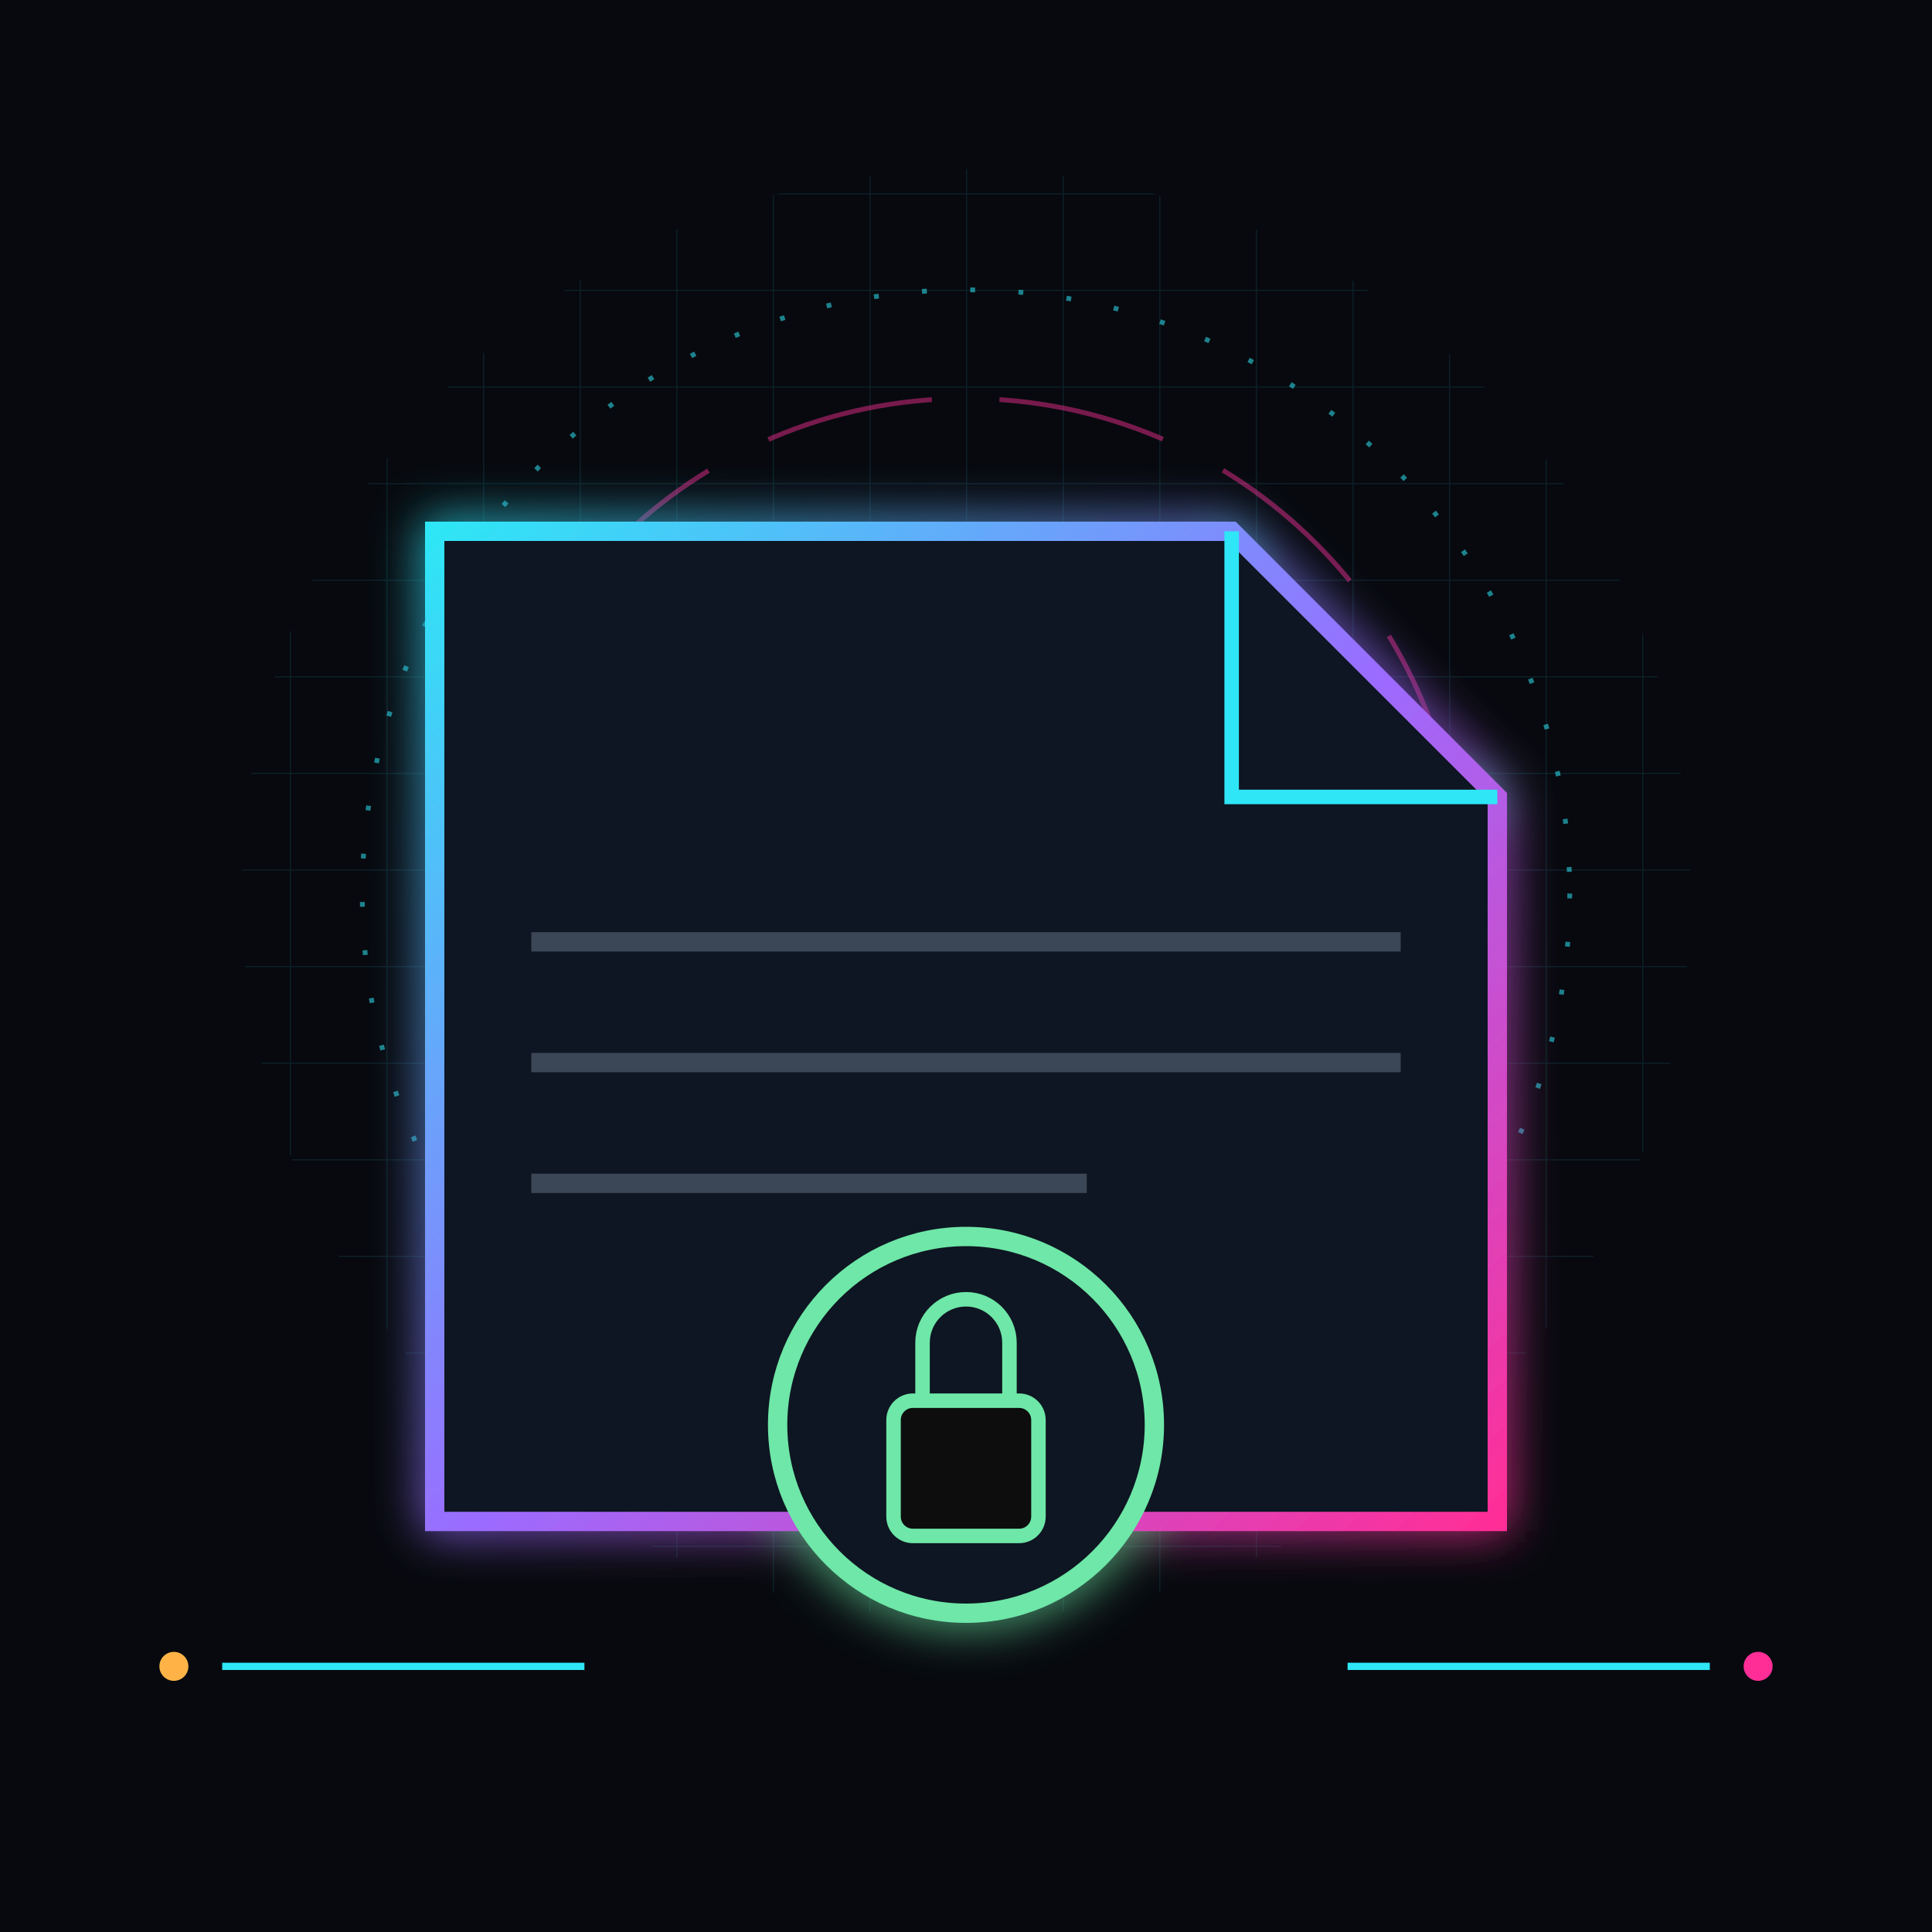
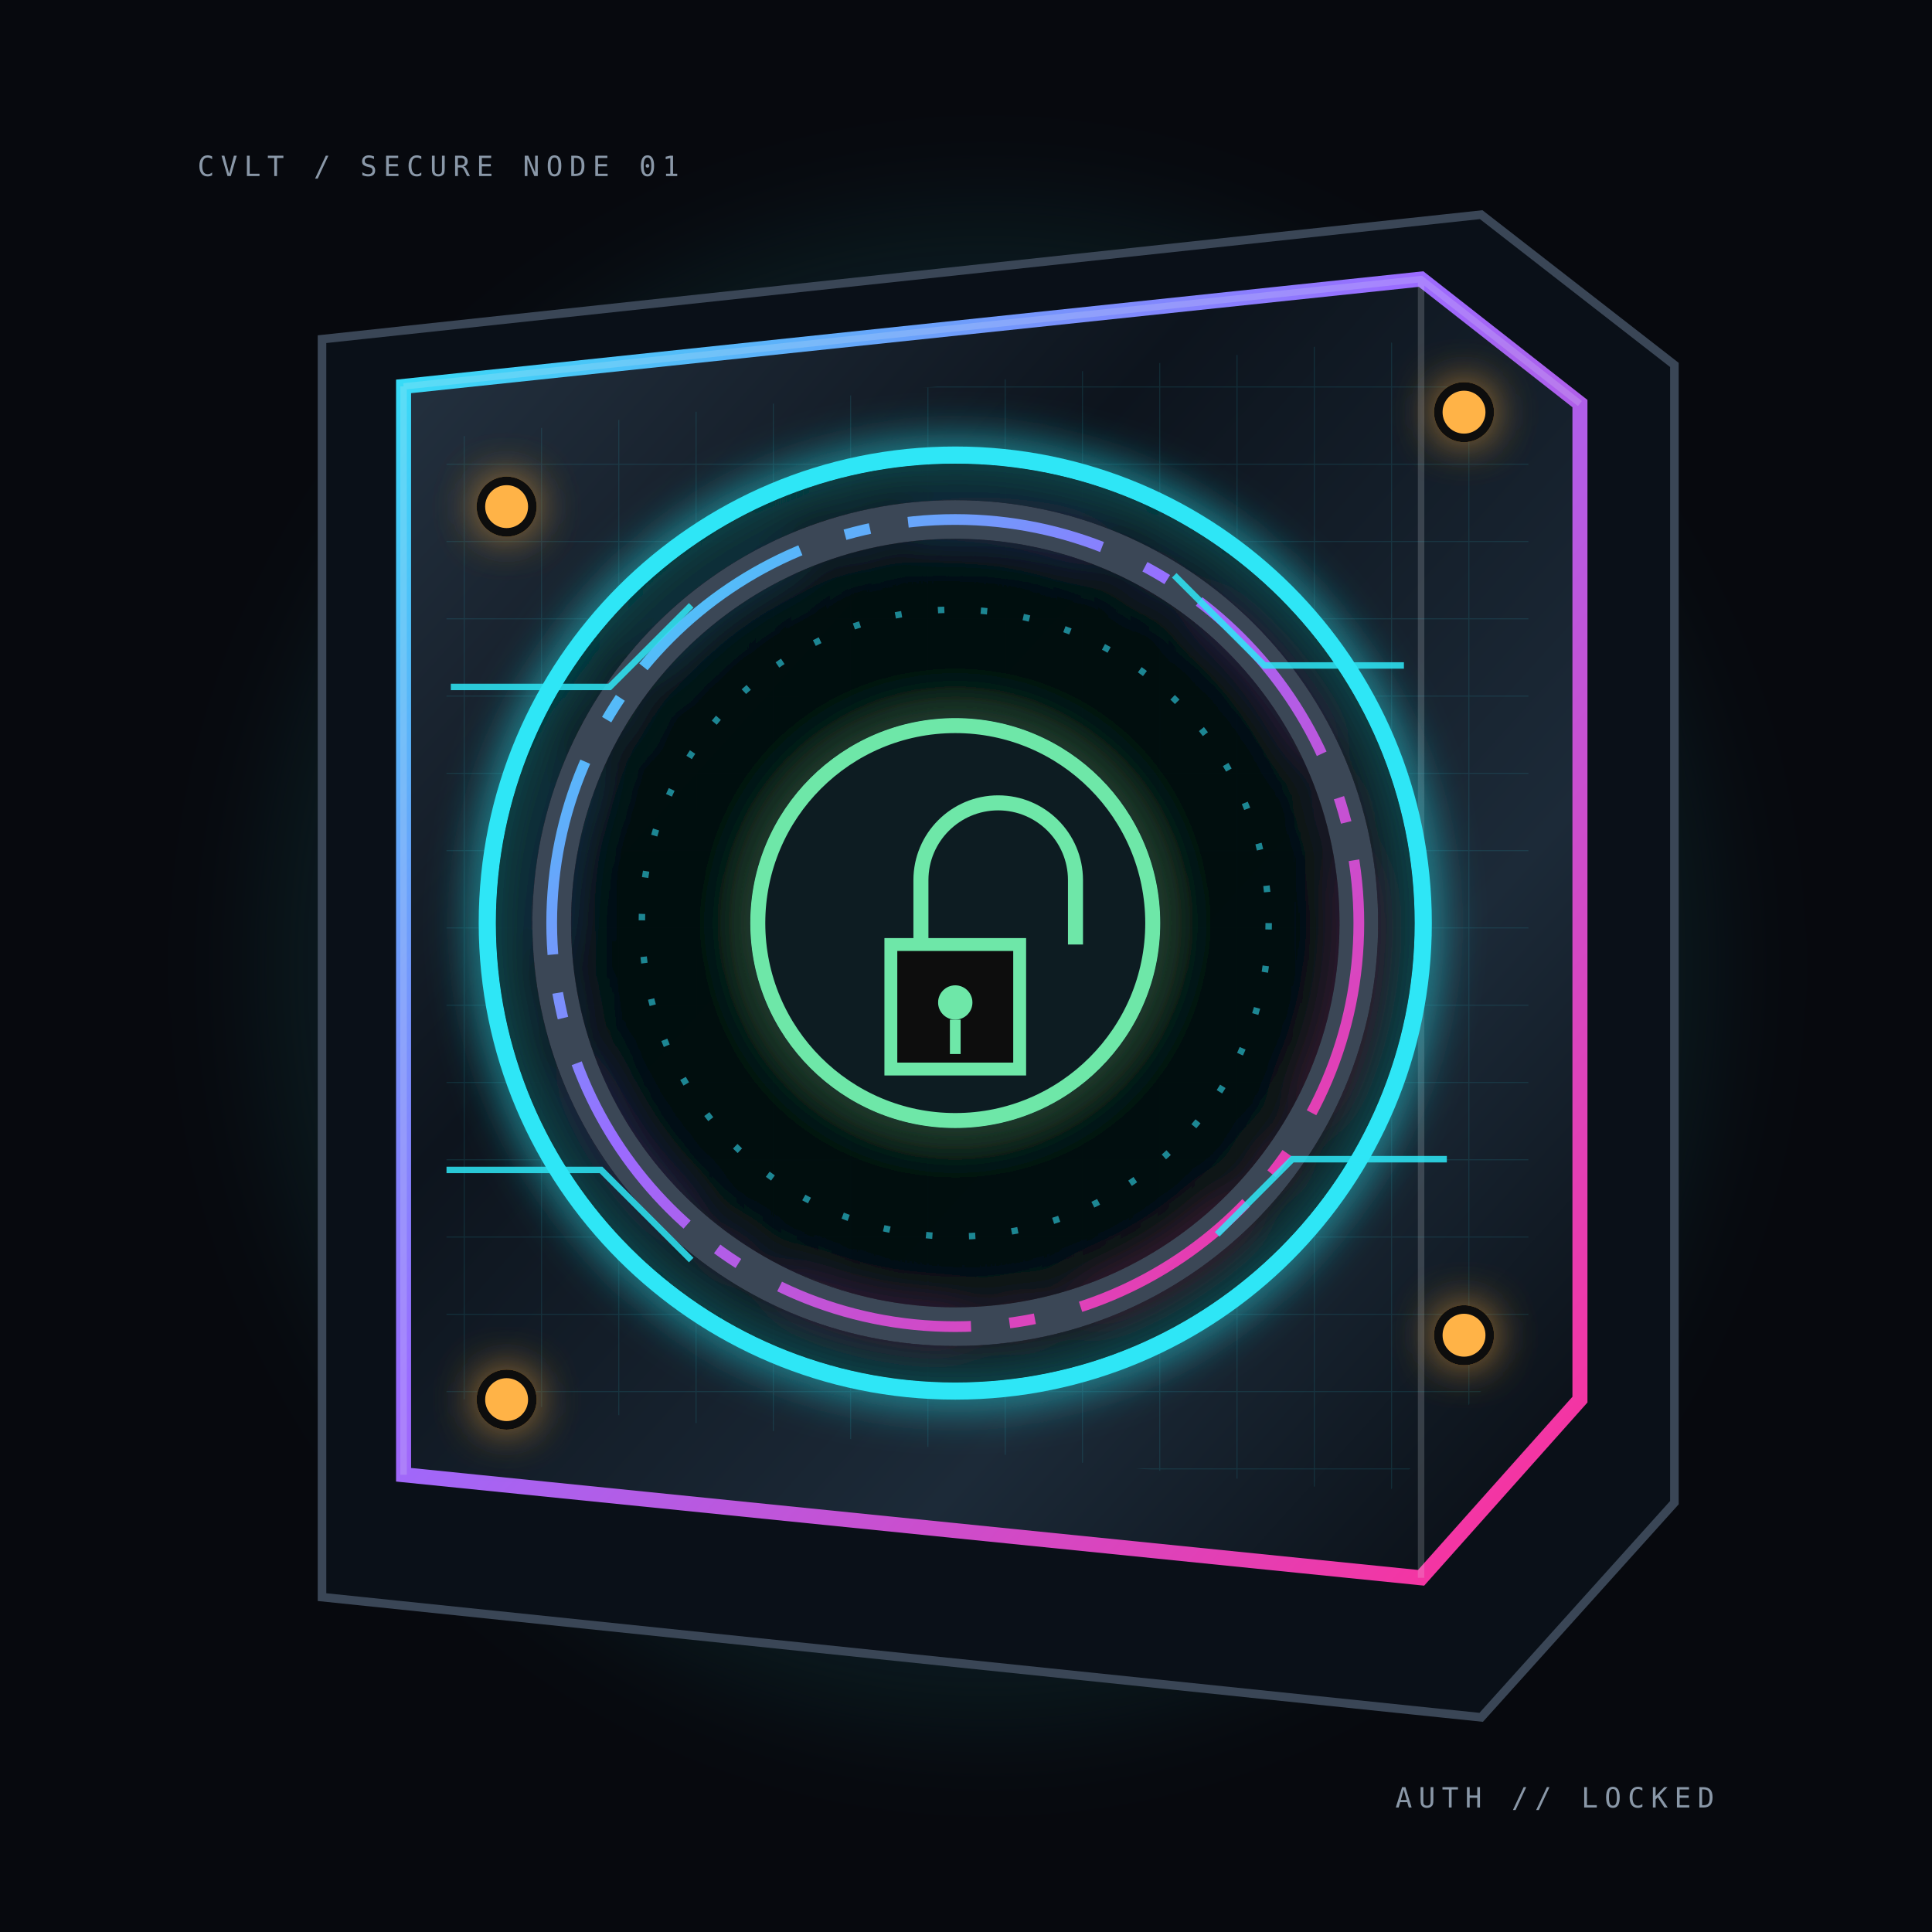
- <svg xmlns="http://www.w3.org/2000/svg" viewBox="0 0 800 800" role="img" aria-labelledby="title desc">
+ <svg xmlns="http://www.w3.org/2000/svg" viewBox="0 0 900 900" role="img" aria-labelledby="title desc">
  <defs>
-     <linearGradient id="edge" x1="0" x2="1" y1="0" y2="1">
+     <linearGradient id="steel" x1="0" y1="0" x2="1" y2="1">
+       <stop stop-color="#263443" />
+       <stop offset=".35" stop-color="#0d141d" />
+       <stop offset=".7" stop-color="#1c2a38" />
+       <stop offset="1" stop-color="#070b11" />
+     </linearGradient>
+     <linearGradient id="rim" x1="0" y1="0" x2="1" y2="1">
      <stop stop-color="#2ee6f6" />
-       <stop offset=".52" stop-color="#9b6bff" />
+       <stop offset=".43" stop-color="#9b6bff" />
      <stop offset="1" stop-color="#ff2e97" />
    </linearGradient>
-     <filter id="glow" x="-40%" y="-40%" width="180%" height="180%">
-       <feGaussianBlur stdDeviation="10" result="blur" />
+     <radialGradient id="core">
+       <stop stop-color="#6ee7a8" stop-opacity=".9" />
+       <stop offset=".35" stop-color="#2ee6f6" stop-opacity=".35" />
+       <stop offset="1" stop-color="#07090e" stop-opacity="0" />
+     </radialGradient>
+     <filter id="bloom" x="-50%" y="-50%" width="200%" height="200%">
+       <feGaussianBlur stdDeviation="11" result="b" />
      <feMerge>
-         <feMergeNode in="blur" />
+         <feMergeNode in="b" />
        <feMergeNode in="SourceGraphic" />
      </feMerge>
    </filter>
-     <pattern id="grid" width="40" height="40" patternUnits="userSpaceOnUse">
-       <path d="M40 0H0V40" fill="none" stroke="#2ee6f6" stroke-opacity=".16" />
+     <filter id="soft">
+       <feGaussianBlur stdDeviation="26" />
+     </filter>
+     <pattern id="mesh" width="36" height="36" patternUnits="userSpaceOnUse">
+       <path d="M36 0H0V36" fill="none" stroke="#2ee6f6" stroke-opacity=".13" />
    </pattern>
  </defs>
-   <rect width="800" height="800" fill="#07090e" />
-   <circle cx="400" cy="370" r="300" fill="url(#grid)" opacity=".65" />
-   <circle cx="400" cy="370" r="250" fill="none" stroke="#2ee6f6" stroke-dasharray="2 18" stroke-width="2" opacity=".55" />
-   <circle cx="400" cy="370" r="205" fill="none" stroke="#ff2e97" stroke-dasharray="70 28" stroke-width="2" opacity=".45" />
-   <g filter="url(#glow)">
-     <path d="M180 220h330l110 110v300H180z" fill="#111821" stroke="url(#edge)" stroke-width="8" />
-     <path d="M510 220v110h110" fill="none" stroke="#2ee6f6" stroke-width="6" />
-     <path d="M220 390h360M220 440h360M220 490h230" stroke="#3a4656" stroke-width="8" />
-     <circle cx="400" cy="590" r="78" fill="#111821" stroke="#6ee7a8" stroke-width="8" />
-     <rect x="370" y="580" width="60" height="56" rx="8" fill="#07090e" stroke="#6ee7a8" stroke-width="6" />
-     <path d="M382 580v-24a18 18 0 0 1 36 0v24" fill="none" stroke="#6ee7a8" stroke-width="6" />
+   <rect width="900" height="900" fill="#07090e" />
+   <ellipse cx="460" cy="450" rx="335" ry="350" fill="#2ee6f6" opacity=".08" filter="url(#soft)" />
+   <path d="M150 158 690 100 780 170v530L690 800l-540-56z" fill="#0a1018" stroke="#3a4656" stroke-width="4" />
+   <path d="M188 180 662 130l74 58v464l-74 83-474-48z" fill="url(#steel)" stroke="url(#rim)" stroke-width="7" />
+   <path d="M188 180 662 130l74 58M188 180v507M662 130v605" fill="none" stroke="#e9f1f7" stroke-opacity=".18" stroke-width="3" />
+   <path d="M208 204 646 158l66 48v418l-66 72-438-45z" fill="url(#mesh)" opacity=".8" />
+   <g filter="url(#bloom)" fill="#ffb347" stroke="#07090e" stroke-width="4">
+     <circle cx="236" cy="236" r="12" />
+     <circle cx="682" cy="192" r="12" />
+     <circle cx="236" cy="652" r="12" />
+     <circle cx="682" cy="622" r="12" />
  </g>
-   <path d="M92 690h150M558 690h150" stroke="#2ee6f6" stroke-width="3" />
-   <circle cx="72" cy="690" r="6" fill="#ffb347" />
-   <circle cx="728" cy="690" r="6" fill="#ff2e97" />
+   <g transform="translate(445 430)" filter="url(#bloom)">
+     <circle r="218" fill="#07090e" fill-opacity=".82" stroke="#2ee6f6" stroke-width="8" />
+     <circle r="188" fill="none" stroke="#3a4656" stroke-width="18" />
+     <circle r="188" fill="none" stroke="url(#rim)" stroke-width="5" stroke-dasharray="92 22 12 18" />
+     <circle r="146" fill="none" stroke="#2ee6f6" stroke-opacity=".55" stroke-width="3" stroke-dasharray="3 17" />
+     <circle r="115" fill="url(#core)" opacity=".8" />
+     <circle r="92" fill="#101a24" stroke="#6ee7a8" stroke-width="7" />
+     <path d="M-30 10h60v58h-60z" fill="#07090e" stroke="#6ee7a8" stroke-width="6" />
+     <path d="M-16 10v-30a36 36 0 0 1 72 0v30" fill="none" stroke="#6ee7a8" stroke-width="7" />
+     <circle cy="37" r="8" fill="#6ee7a8" />
+     <path d="M0 45v16" stroke="#6ee7a8" stroke-width="5" />
+   </g>
+   <g fill="none" stroke="#2ee6f6" stroke-width="3" opacity=".85">
+     <path d="M210 320h74l38-38" />
+     <path d="M654 310h-65l-42-42" />
+     <path d="M208 545h72l42 42" />
+     <path d="M674 540h-72l-35 35" />
+   </g>
+   <g font-family="monospace" font-size="13" letter-spacing="3" fill="#8a98a8">
+     <text x="92" y="82">CVLT / SECURE NODE 01</text>
+     <text x="650" y="842">AUTH // LOCKED</text>
+   </g>
</svg>
